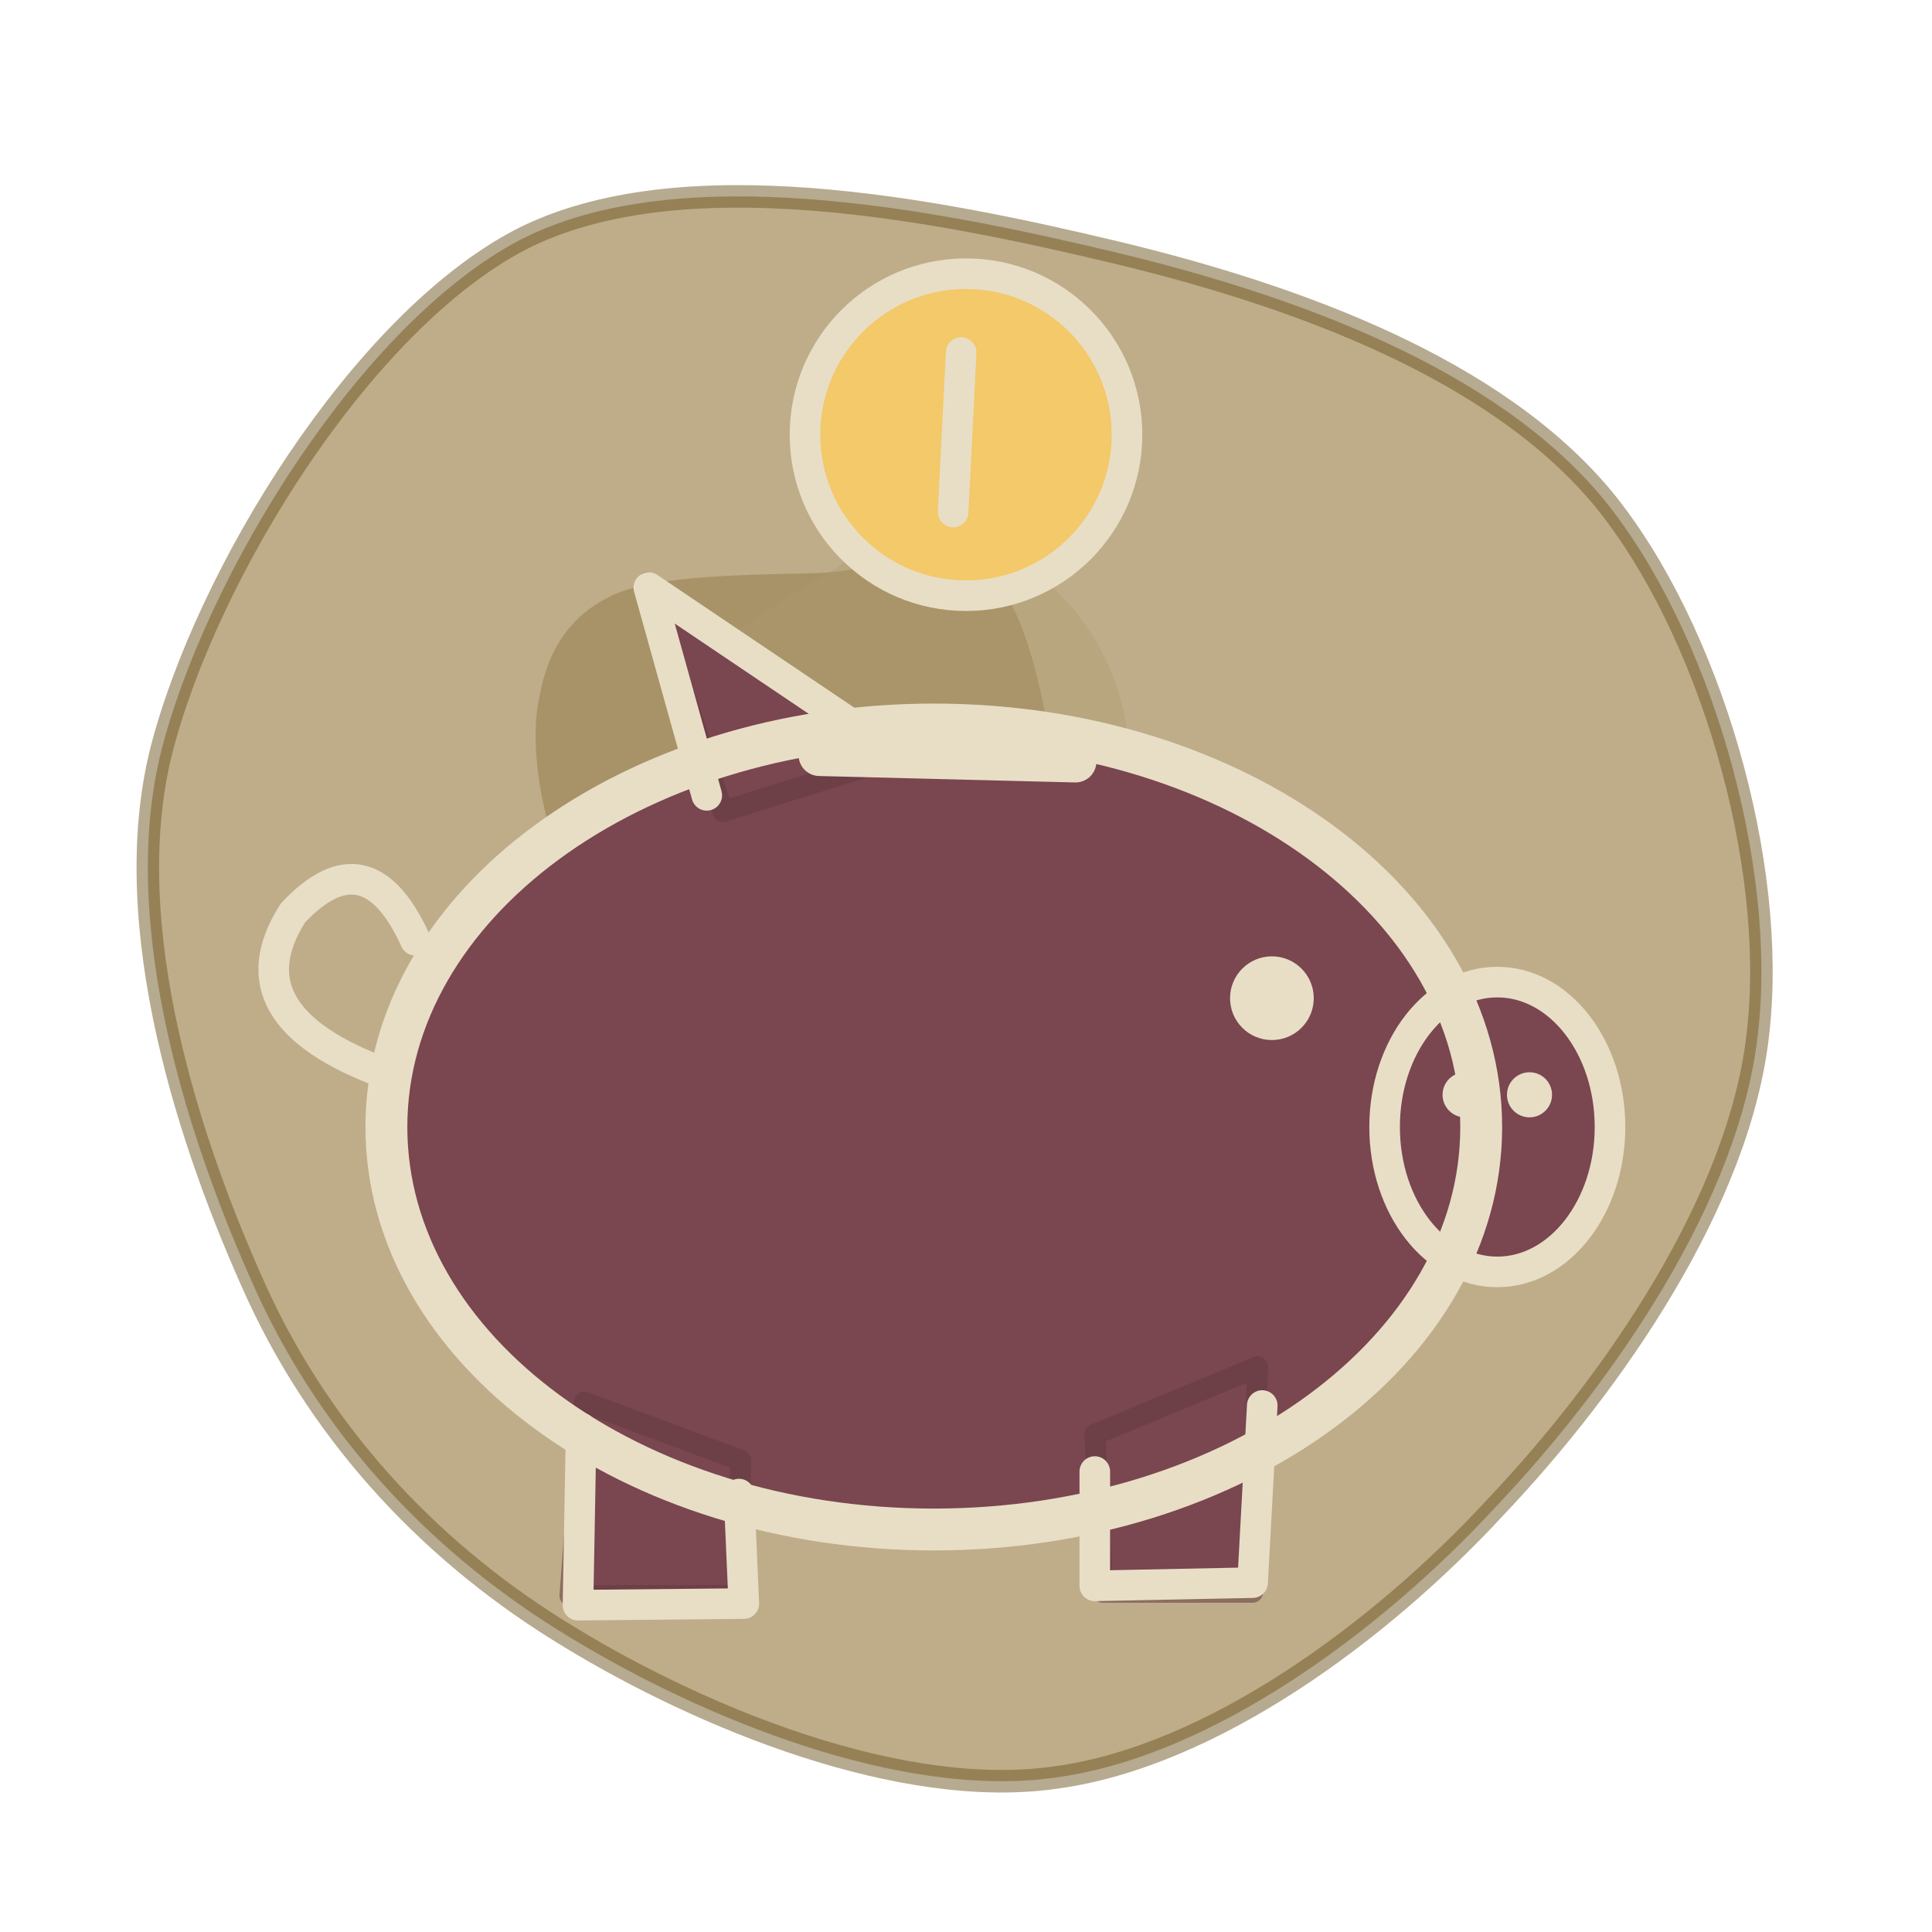
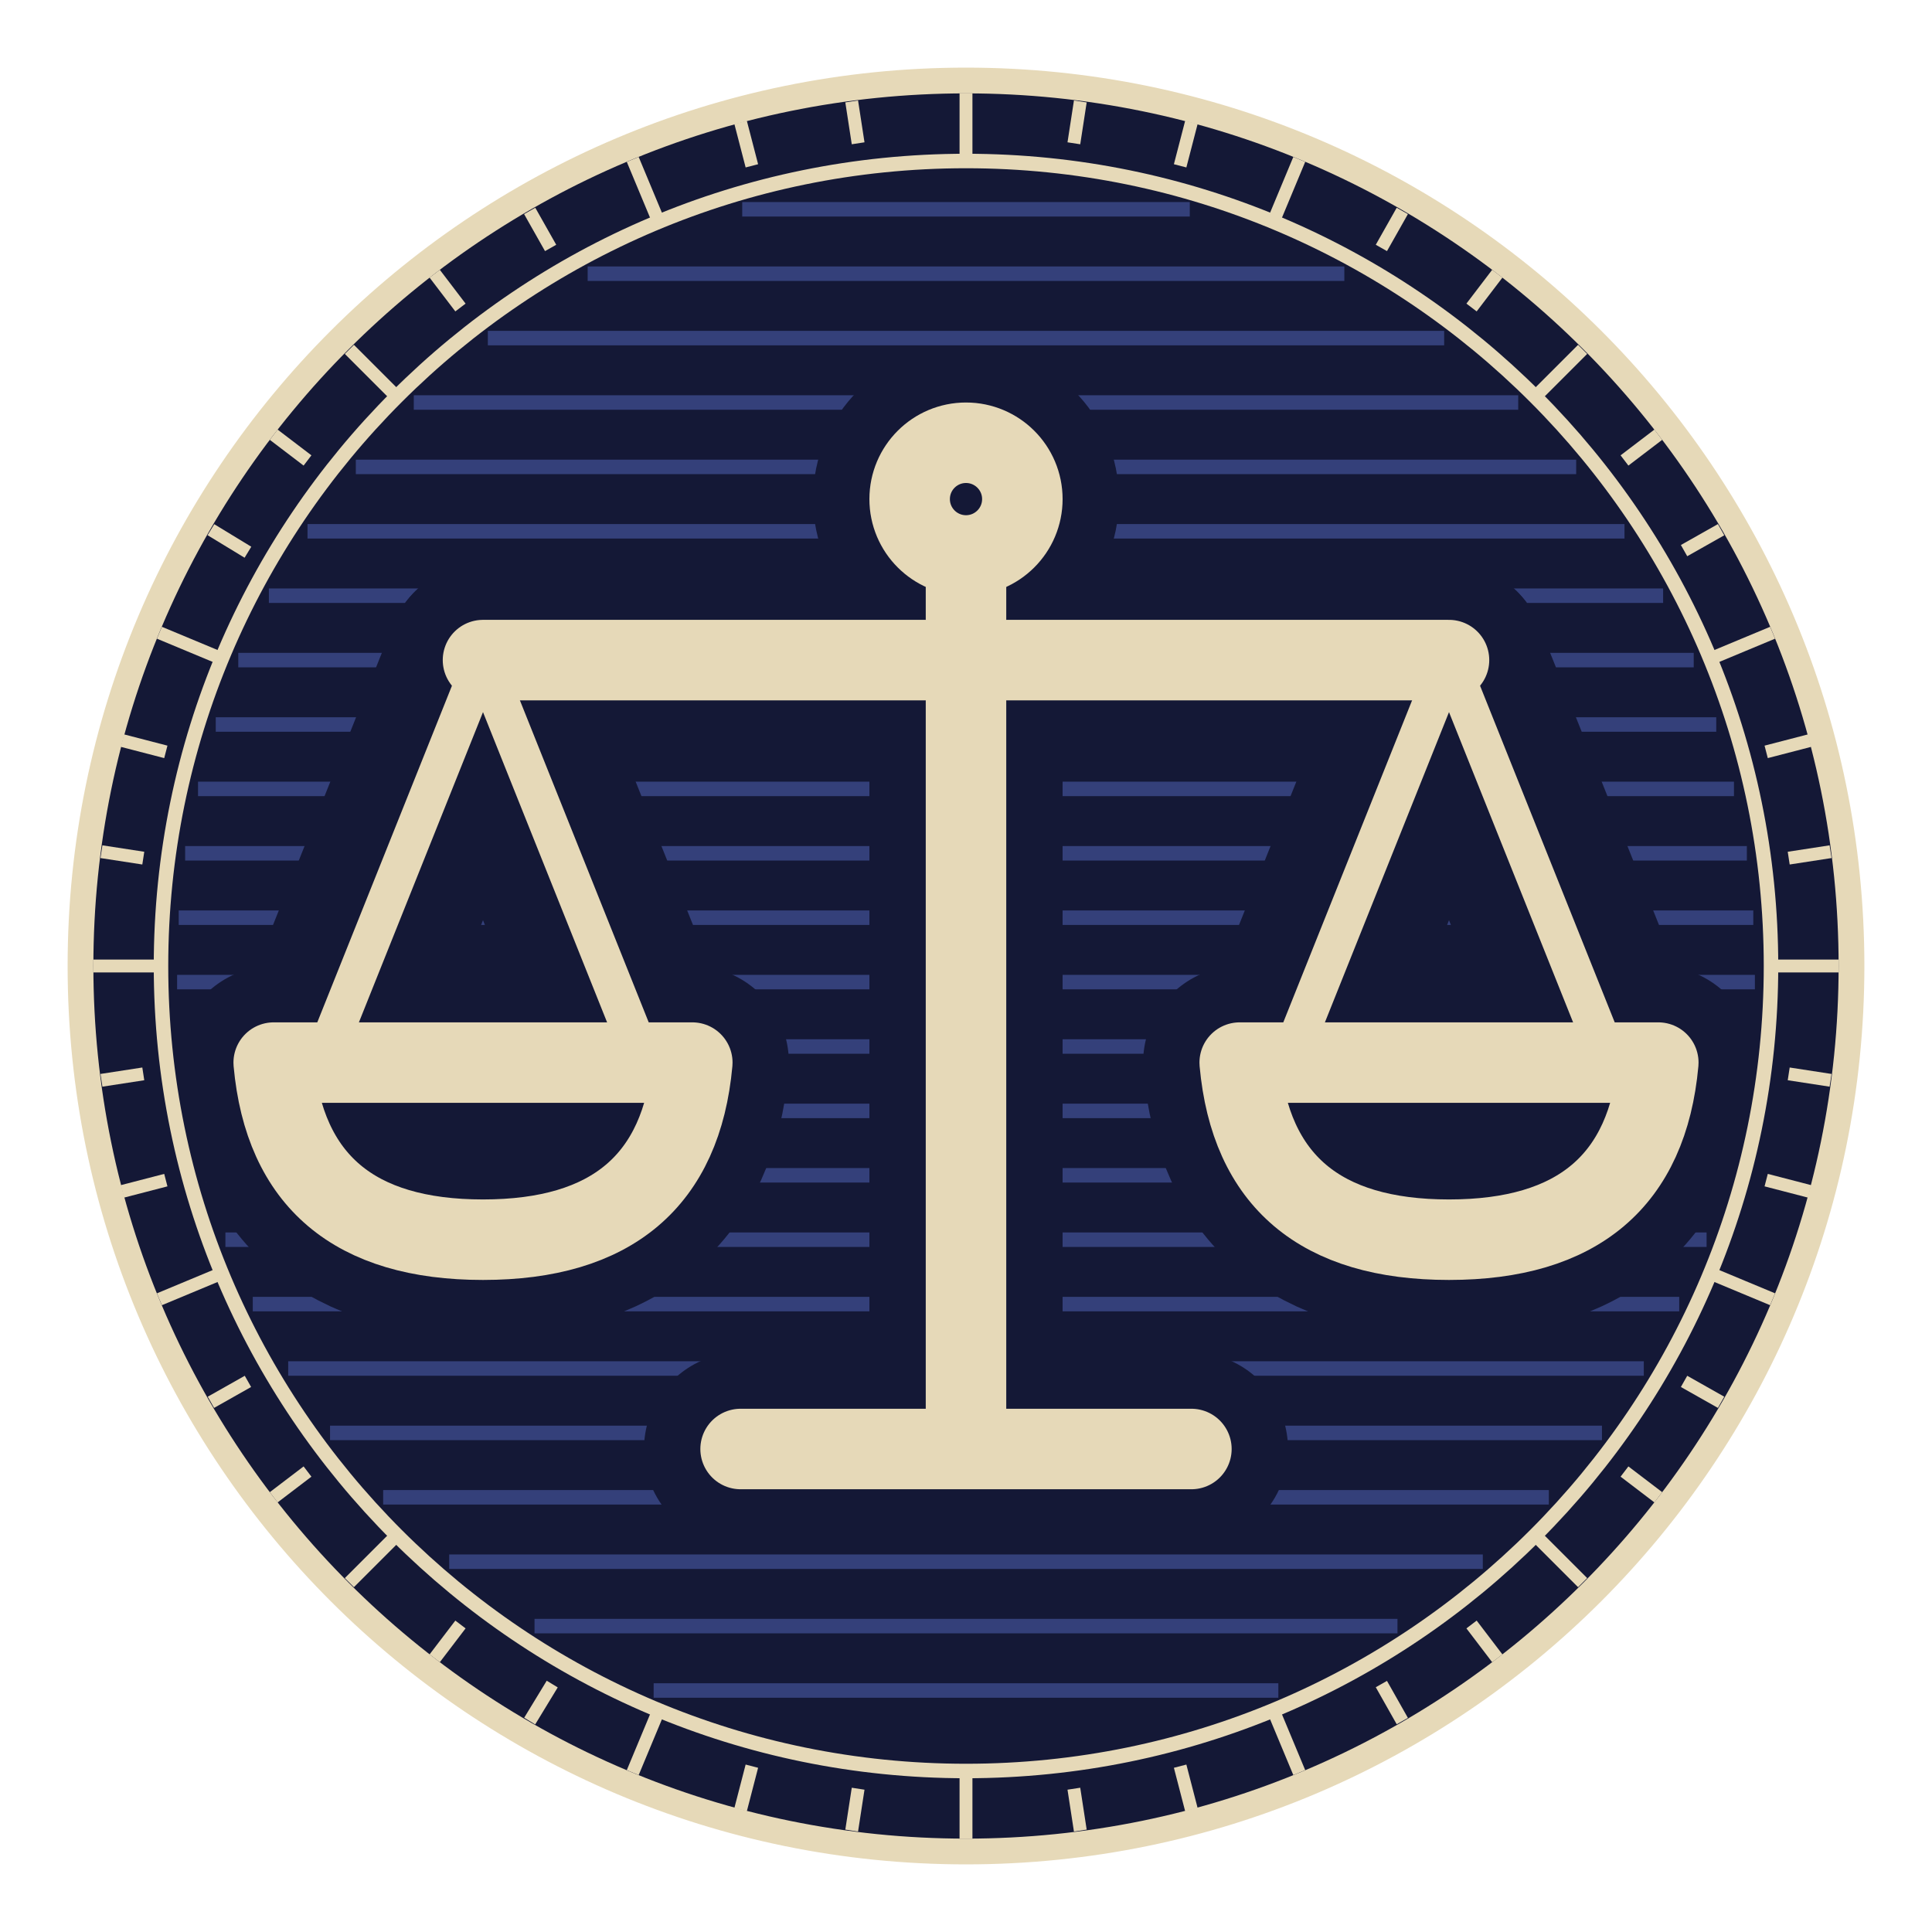
<svg xmlns="http://www.w3.org/2000/svg" width="120" height="120" viewBox="0 0 120 120">
-   <path d="M109.2 64.1 C108.1 74.5 100.2 85.9 92.9 93.6 C85.7 101.4 75.2 109.1 65.6 110.4 C56.0 111.8 43.6 106.7 35.4 101.7 C27.1 96.7 20.2 89.5 16.0 80.4 C11.8 71.2 7.3 57.6 10.0 46.7 C12.8 35.7 22.4 20.1 32.3 14.9 C42.2 9.8 58.1 13.0 69.4 15.7 C80.6 18.4 92.9 22.9 99.6 31.0 C106.2 39.1 110.4 53.6 109.2 64.1Z" fill="#8A6A2A" opacity="0.55" />
-   <path d="M65.7 52.9 C65.5 57.1 62.9 59.5 60.8 61.7 C58.7 63.9 56.3 65.9 53.0 66.0 C49.8 66.1 44.4 64.6 41.4 62.5 C38.4 60.4 36.1 56.6 34.8 53.4 C33.5 50.2 32.9 46.0 33.5 43.3 C34.0 40.5 35.3 38.2 38.2 36.9 C41.0 35.7 46.7 35.7 50.6 35.6 C54.6 35.5 59.5 33.4 62.0 36.3 C64.5 39.2 65.9 48.6 65.7 52.9Z" fill="#7F6227" opacity="0.35" />
-   <path d="M70.0 46.0 C70.0 48.8 68.0 52.0 66.2 54.0 C64.3 56.0 61.6 57.2 58.9 58.0 C56.2 58.8 52.1 59.5 49.9 58.8 C47.6 58.0 46.4 56.4 45.3 53.6 C44.3 50.9 42.4 45.2 43.5 42.1 C44.6 39.1 49.5 36.9 51.9 35.3 C54.3 33.8 55.3 32.5 57.6 32.8 C60.0 33.2 64.2 35.1 66.2 37.3 C68.3 39.5 70.0 43.2 70.0 46.0Z" fill="#AD976A" opacity="0.35" />
-   <path d="M109.2 64.1 C108.1 74.5 100.2 85.9 92.9 93.6 C85.7 101.4 75.2 109.1 65.6 110.4 C56.0 111.8 43.6 106.7 35.4 101.7 C27.1 96.7 20.2 89.5 16.0 80.4 C11.8 71.2 7.3 57.6 10.0 46.7 C12.8 35.7 22.4 20.1 32.3 14.9 C42.2 9.8 58.1 13.0 69.4 15.7 C80.6 18.4 92.9 22.9 99.6 31.0 C106.2 39.1 110.4 53.6 109.2 64.1Z" fill="none" stroke="#6E5522" stroke-width="1.4" opacity="0.5" />
-   <ellipse cx="58" cy="70" rx="34" ry="25" fill="#7A4650" />
-   <ellipse cx="58" cy="70" rx="34" ry="25" fill="none" stroke="#623840" stroke-width="1.3" stroke-linecap="round" stroke-linejoin="round" opacity="0.55" />
-   <path d="M44.9 50.4L40.2 36.2L55.8 47Z" fill="#7A4650" />
-   <path d="M44.9 50.4L40.2 36.2L55.8 47Z" fill="none" stroke="#623840" stroke-width="1.3" stroke-linecap="round" stroke-linejoin="round" opacity="0.55" />
-   <ellipse cx="93" cy="70" rx="7" ry="9" fill="#7A4650" />
-   <ellipse cx="93" cy="70" rx="7" ry="9" fill="none" stroke="#623840" stroke-width="1.3" stroke-linecap="round" stroke-linejoin="round" opacity="0.55" />
-   <path d="M36.3 87.1L35.4 99.1L45.9 99.1L46 90.7ZM68 89.1L68.5 98.9L77.8 98.9L78.1 84.9Z" fill="#7A4650" />
-   <path d="M36.3 87.1L35.4 99.1L45.9 99.1L46 90.7ZM68 89.1L68.5 98.9L77.8 98.9L78.1 84.9Z" fill="none" stroke="#623840" stroke-width="1.3" stroke-linecap="round" stroke-linejoin="round" opacity="0.55" />
-   <circle cx="60" cy="27" r="10" fill="#F3C969" />
-   <circle cx="60" cy="27" r="10" fill="none" stroke="#C2A154" stroke-width="1.3" stroke-linecap="round" stroke-linejoin="round" opacity="0.55" />
-   <ellipse cx="58" cy="70" rx="34" ry="25" fill="none" stroke="#E8DEC6" stroke-width="2.6" stroke-linecap="round" stroke-linejoin="round" />
-   <path d="M43.9 49.4L40.3 36.5L54.1 45.8" fill="none" stroke="#E8DEC6" stroke-width="1.9" stroke-linecap="round" stroke-linejoin="round" />
-   <ellipse cx="93" cy="70" rx="7" ry="9" fill="none" stroke="#E8DEC6" stroke-width="1.9" stroke-linecap="round" stroke-linejoin="round" />
-   <path d="M36.1 88.7L35.9 99.7L46.2 99.6L45.9 92.8M68 91.4L68 98.5L77.8 98.3L78.4 87.3" fill="none" stroke="#E8DEC6" stroke-width="1.9" stroke-linecap="round" stroke-linejoin="round" />
-   <path d="M50.9 46.9L66.8 47.3" fill="none" stroke="#E8DEC6" stroke-width="2.6" stroke-linecap="round" stroke-linejoin="round" />
-   <circle cx="60" cy="27" r="10" fill="none" stroke="#E8DEC6" stroke-width="1.9" stroke-linecap="round" stroke-linejoin="round" />
-   <path d="M59.7 21.9L59.2 31.8" fill="none" stroke="#E8DEC6" stroke-width="1.9" stroke-linecap="round" stroke-linejoin="round" />
-   <circle cx="79" cy="62" r="2.6" fill="#E8DEC6" />
-   <circle cx="91" cy="68" r="1.4" fill="#E8DEC6" />
-   <circle cx="95" cy="68" r="1.4" fill="#E8DEC6" />
-   <path d="M24 66.7Q14.1 63.1 18.2 56.7Q22.8 51.8 25.8 58.4" fill="none" stroke="#E8DEC6" stroke-width="1.9" stroke-linecap="round" stroke-linejoin="round" />
+   <circle cx="60" cy="60" r="55" fill="#141836" stroke="#E6D9B8" stroke-width="1.6" />
+   <path d="M46.1 13.0H73.9M36.5 17.0H83.5M30.3 21.0H89.7M25.7 25.0H94.3M22.1 29.0H97.9M19.1 33.0H100.9M16.7 37.0H103.3M14.8 41.0H105.2M13.4 45.0H106.6M12.3 49.0H107.7M11.5 53.0H108.5M11.1 57.0H108.9M11.0 61.0H109.0M11.3 65.0H108.7M11.8 69.0H108.2M12.8 73.0H107.2M14.0 77.0H106.0M15.7 81.0H104.3M17.9 85.0H102.1M20.5 89.0H99.5M23.8 93.0H96.2M27.9 97.0H92.1M33.2 101.0H86.8M40.6 105.0H79.4" stroke="#34407A" stroke-width="0.9" fill="none" />
+   <circle cx="60" cy="60" r="50" fill="none" stroke="#E6D9B8" stroke-width="0.9" />
+   <path d="M110.3 60.0L114.2 60.0M111.1 66.7L113.7 67.1M109.7 73.3L112.4 74.0M106.5 79.2L110.1 80.7M104.6 85.8L106.9 87.1M100.9 91.4L103.0 93.0M95.6 95.6L98.3 98.3M91.4 100.9L93.0 103.0M85.8 104.6L87.1 106.9M79.2 106.5L80.7 110.1M73.3 109.7L74.0 112.4M66.7 111.1L67.1 113.7M60.0 110.3L60.0 114.2M53.3 111.1L52.9 113.7M46.7 109.7L46.0 112.4M40.8 106.5L39.3 110.1M34.3 104.6L32.9 106.9M28.6 100.9L27.0 103.0M24.4 95.6L21.7 98.3M19.1 91.4L17.0 93.0M15.4 85.8L13.1 87.1M13.5 79.2L9.9 80.7M10.3 73.3L7.6 74.0M8.9 66.7L6.3 67.1M9.7 60.0L5.8 60.0M8.9 53.3L6.3 52.9M10.3 46.7L7.6 46.0M13.5 40.8L9.9 39.3M15.4 34.3L13.1 32.9M19.1 28.6L17.0 27.0M24.4 24.4L21.7 21.7M28.6 19.1L27.0 17.0M34.2 15.4L32.9 13.1M40.8 13.5L39.3 9.9M46.7 10.3L46.0 7.6M53.3 8.9L52.9 6.3M60.0 9.7L60.0 5.8M66.7 8.9L67.1 6.3M73.3 10.3L74.0 7.6M79.2 13.5L80.7 9.9M85.8 15.4L87.1 13.1M91.4 19.1L93.0 17.0M95.6 24.4L98.3 21.7M100.9 28.6L103.0 27.0M104.6 34.2L106.9 32.9M106.5 40.8L110.1 39.3M109.7 46.7L112.4 46.0M111.1 53.3L113.7 52.9" stroke="#E6D9B8" stroke-width="0.8" fill="none" />
+   <g fill="none" stroke="#141836" stroke-width="12" stroke-linecap="round" stroke-linejoin="round">
+     <path d="M60 32 V88 M46 90 H74 M30 41 H90" />
+     <circle cx="60" cy="31" r="3.5" />
+     <path d="M30 41 L20 66 M30 41 L40 66 M90 41 L80 66 M90 41 L100 66" />
+     <path d="M17 66 H43 Q42 77 30 77 Q18 77 17 66 Z" />
+     <path d="M77 66 H103 Q102 77 90 77 Q78 77 77 66 Z" />
+   </g>
+   <path d="M60 32 V88 M46 90 H74 M30 41 H90" fill="none" stroke="#E6D9B8" stroke-width="5" stroke-linecap="round" stroke-linejoin="round" />
+   <circle cx="60" cy="31" r="3.5" fill="#141836" stroke="#E6D9B8" stroke-width="5" stroke-linejoin="round" />
+   <path d="M30 41 L20 66 M30 41 L40 66 M90 41 L80 66 M90 41 L100 66" fill="none" stroke="#E6D9B8" stroke-width="2.4" stroke-linecap="round" />
+   <path d="M17 66 H43 Q42 77 30 77 Q18 77 17 66 Z" fill="#141836" stroke="#E6D9B8" stroke-width="5" stroke-linejoin="round" />
+   <path d="M77 66 H103 Q102 77 90 77 Q78 77 77 66 Z" fill="#141836" stroke="#E6D9B8" stroke-width="5" stroke-linejoin="round" />
</svg>
